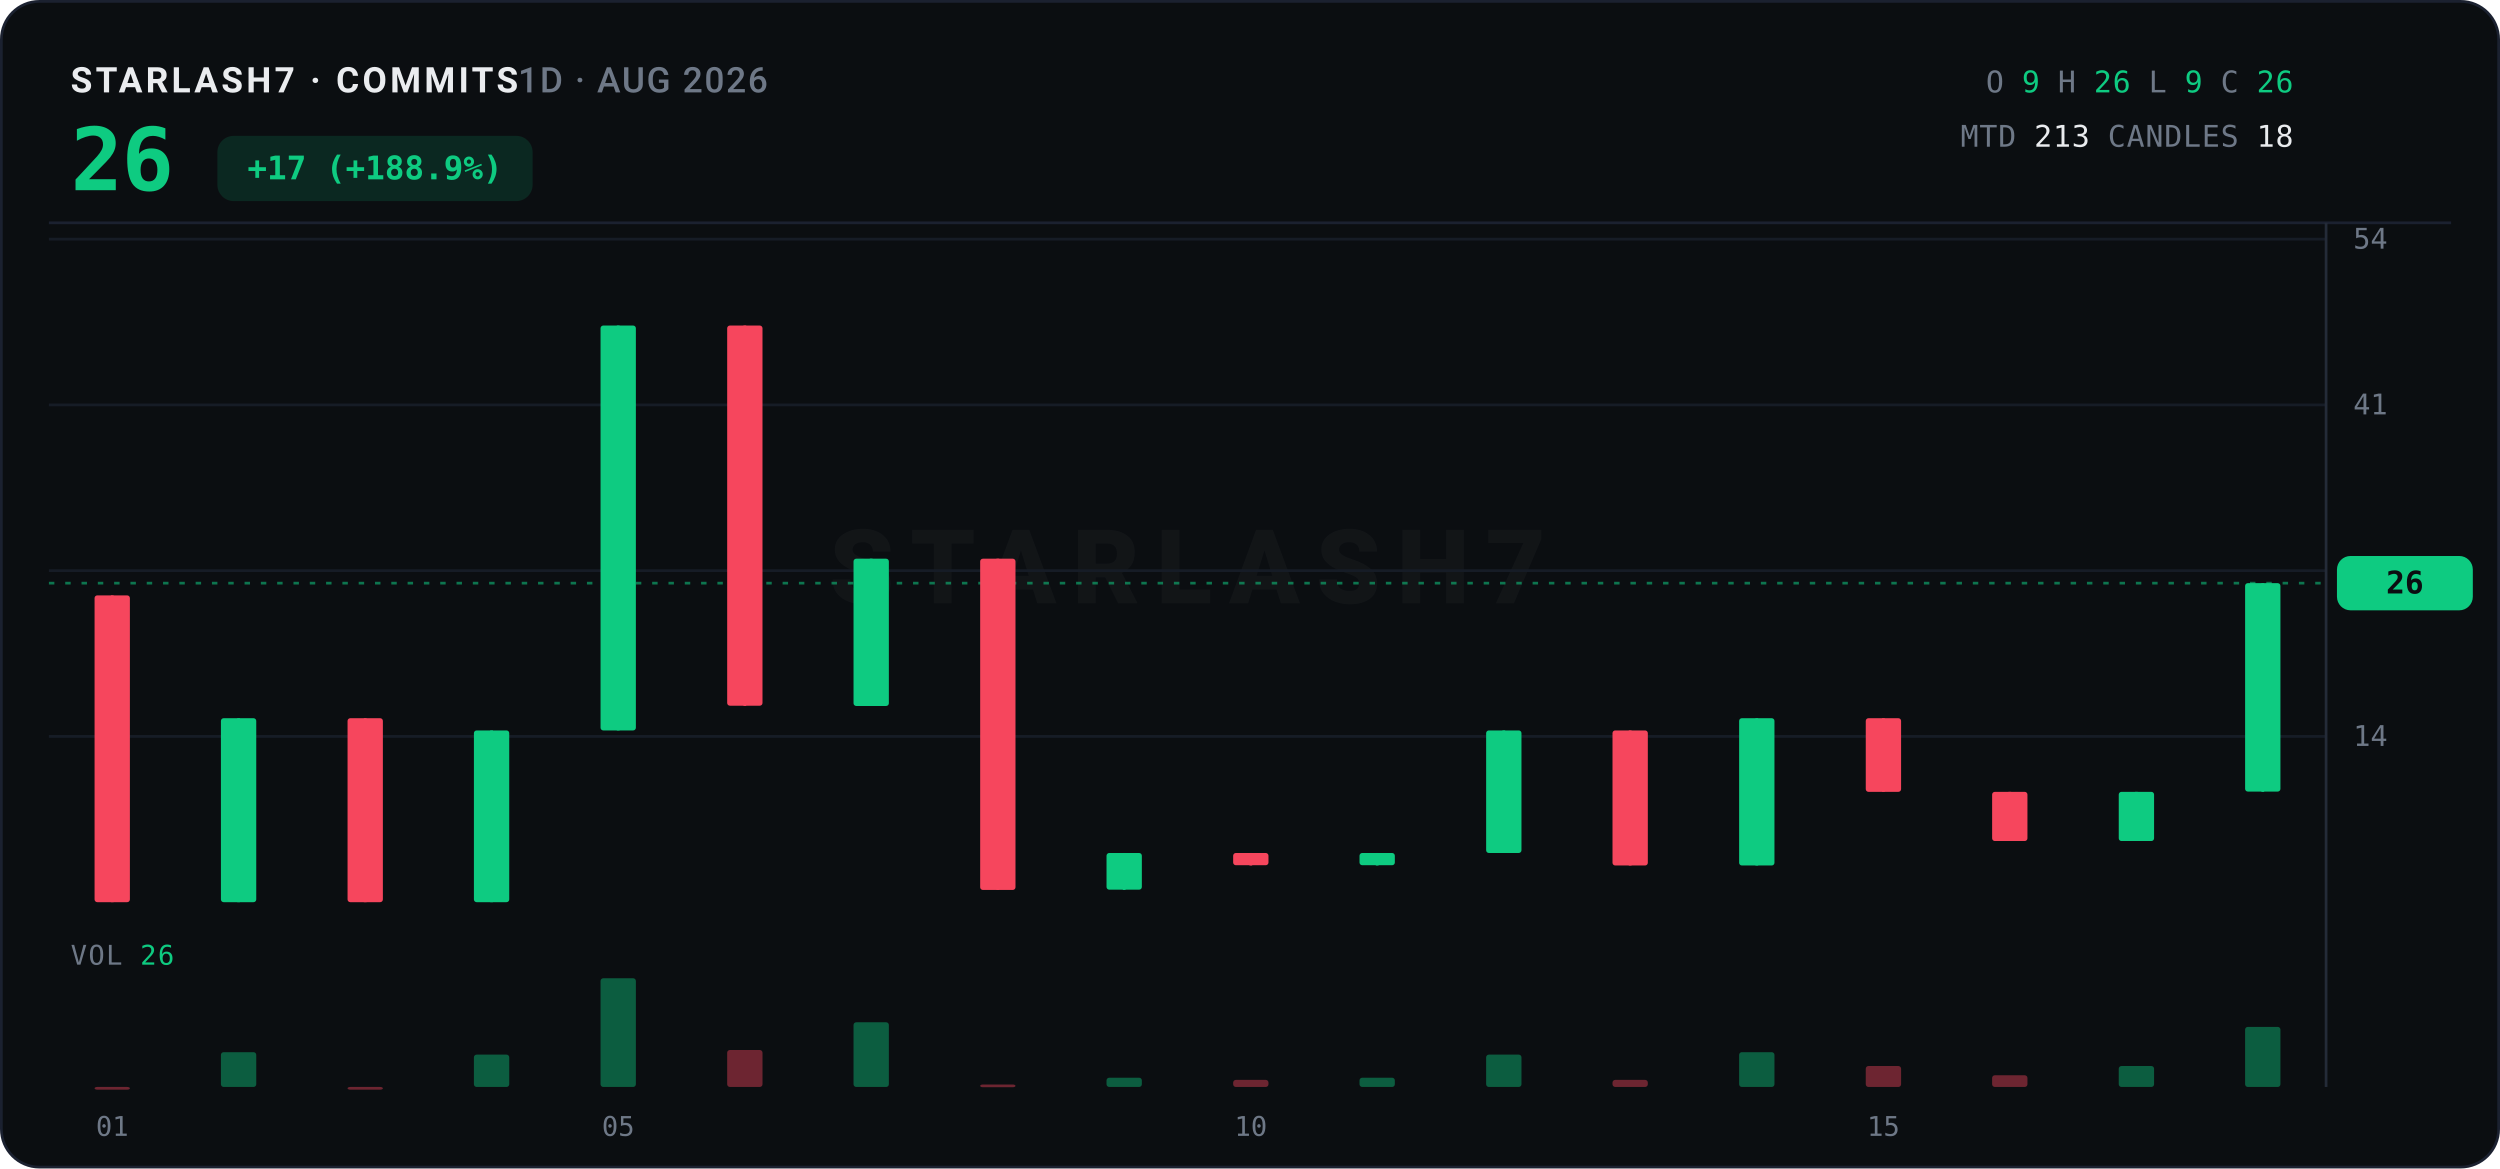
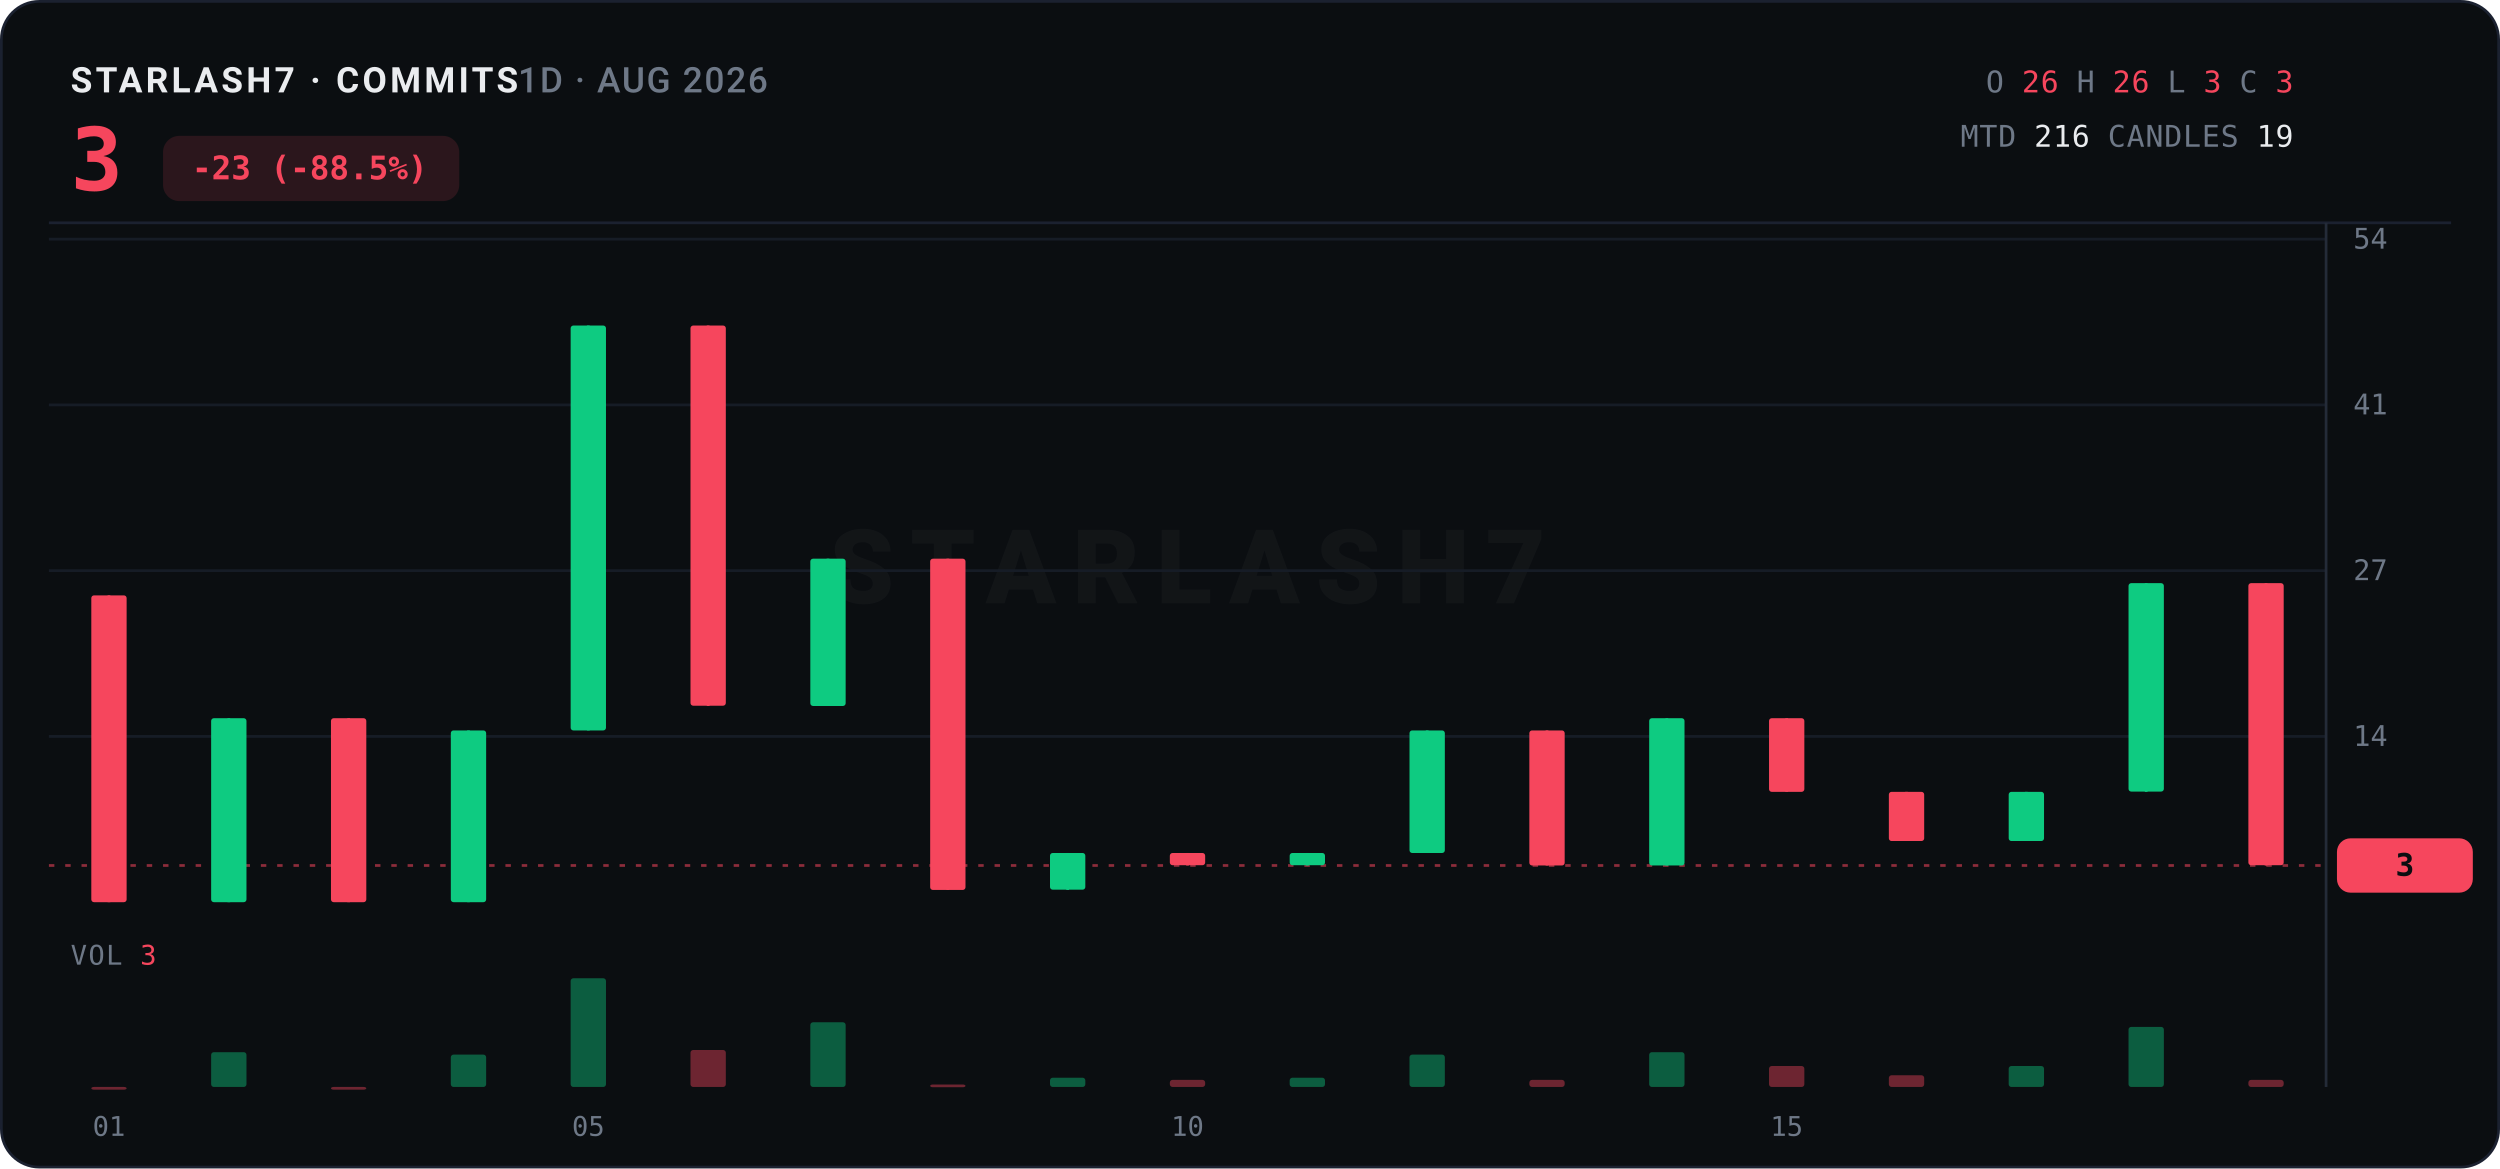
<svg xmlns="http://www.w3.org/2000/svg" width="920" height="430" viewBox="0 0 920 430">
  <rect x="0.5" y="0.5" width="919" height="429" rx="14" fill="#0B0E11" stroke="#1B2130" />
  <text x="26" y="34" font-family="ui-sans-serif,system-ui,-apple-system,'Segoe UI',Roboto,sans-serif" font-size="13" font-weight="700" letter-spacing="1.2" fill="#EAECEF">STARLASH7 · COMMITS<tspan fill="#6E7887" font-weight="500" letter-spacing="0.6">  1D · AUG 2026</tspan>
  </text>
-   <text x="26" y="70" font-family="ui-monospace,'SF Mono',SFMono-Regular,Menlo,Consolas,monospace" font-size="32" font-weight="800" fill="#0ECB81" letter-spacing="-0.5">26</text>
-   <rect x="80" y="50" width="116" height="24" rx="6" fill="#0ECB81" opacity="0.14" />
-   <text x="138" y="66" text-anchor="middle" font-family="ui-monospace,'SF Mono',SFMono-Regular,Menlo,Consolas,monospace" font-size="12" font-weight="700" fill="#0ECB81">+17 (+188.9%)</text>
+   <text x="26" y="70" font-family="ui-monospace,'SF Mono',SFMono-Regular,Menlo,Consolas,monospace" font-size="32" font-weight="800" fill="#F6465D" letter-spacing="-0.5">3</text>
+   <rect x="60" y="50" width="109" height="24" rx="6" fill="#F6465D" opacity="0.14" />
+   <text x="114" y="66" text-anchor="middle" font-family="ui-monospace,'SF Mono',SFMono-Regular,Menlo,Consolas,monospace" font-size="12" font-weight="700" fill="#F6465D">-23 (-88.5%)</text>
  <text x="844" y="34" text-anchor="end" font-family="ui-monospace,'SF Mono',SFMono-Regular,Menlo,Consolas,monospace" font-size="11" letter-spacing="0.3">
    <tspan fill="#6E7887">O</tspan>
-     <tspan fill="#0ECB81">9</tspan>
+     <tspan fill="#F6465D">26</tspan>
    <tspan fill="#6E7887">H</tspan>
-     <tspan fill="#0ECB81">26</tspan>
+     <tspan fill="#F6465D">26</tspan>
    <tspan fill="#6E7887">L</tspan>
-     <tspan fill="#0ECB81">9</tspan>
+     <tspan fill="#F6465D">3</tspan>
    <tspan fill="#6E7887">C</tspan>
-     <tspan fill="#0ECB81">26</tspan>
+     <tspan fill="#F6465D">3</tspan>
  </text>
  <text x="844" y="54" text-anchor="end" font-family="ui-monospace,'SF Mono',SFMono-Regular,Menlo,Consolas,monospace" font-size="11" letter-spacing="0.3">
    <tspan fill="#6E7887">MTD</tspan>
-     <tspan fill="#EAECEF">213</tspan>
+     <tspan fill="#EAECEF">216</tspan>
    <tspan fill="#6E7887">CANDLES</tspan>
-     <tspan fill="#EAECEF">18</tspan>
+     <tspan fill="#EAECEF">19</tspan>
  </text>
  <line x1="18" y1="82" x2="902" y2="82" stroke="#1B2130" stroke-width="1" />
  <text x="437.0" y="222.0" text-anchor="middle" font-family="ui-sans-serif,system-ui,-apple-system,'Segoe UI',Roboto,sans-serif" font-size="38" font-weight="800" letter-spacing="6" fill="#EAECEF" opacity="0.035">STARLASH7</text>
  <line x1="18" y1="271.0" x2="856" y2="271.0" stroke="#161C26" stroke-width="1" />
  <text x="866" y="274.5" font-family="ui-monospace,'SF Mono',SFMono-Regular,Menlo,Consolas,monospace" font-size="10.5" fill="#6E7887">14</text>
  <line x1="18" y1="210.0" x2="856" y2="210.0" stroke="#161C26" stroke-width="1" />
  <text x="866" y="213.5" font-family="ui-monospace,'SF Mono',SFMono-Regular,Menlo,Consolas,monospace" font-size="10.5" fill="#6E7887">27</text>
  <line x1="18" y1="149.0" x2="856" y2="149.0" stroke="#161C26" stroke-width="1" />
  <text x="866" y="152.5" font-family="ui-monospace,'SF Mono',SFMono-Regular,Menlo,Consolas,monospace" font-size="10.5" fill="#6E7887">41</text>
  <line x1="18" y1="88.0" x2="856" y2="88.0" stroke="#161C26" stroke-width="1" />
  <text x="866" y="91.5" font-family="ui-monospace,'SF Mono',SFMono-Regular,Menlo,Consolas,monospace" font-size="10.5" fill="#6E7887">54</text>
  <line x1="856" y1="82" x2="856" y2="400" stroke="#242B38" stroke-width="1" />
-   <line x1="18" y1="214.6" x2="856" y2="214.6" stroke="#0ECB81" stroke-width="1" stroke-dasharray="2 4" opacity="0.55" />
-   <rect x="860" y="204.6" width="50" height="20" rx="5" fill="#0ECB81" />
-   <text x="885.0" y="218.4" text-anchor="middle" font-family="ui-monospace,'SF Mono',SFMono-Regular,Menlo,Consolas,monospace" font-size="11.5" font-weight="800" fill="#0B0E11">26</text>
-   <line x1="41.3" y1="219.1" x2="41.3" y2="332.0" stroke="#F6465D" stroke-width="1" />
-   <rect x="34.8" y="219.1" width="13.0" height="112.9" rx="1" fill="#F6465D" />
-   <line x1="87.8" y1="264.3" x2="87.8" y2="332.0" stroke="#0ECB81" stroke-width="1" />
-   <rect x="81.3" y="264.3" width="13.0" height="67.7" rx="1" fill="#0ECB81" />
-   <line x1="134.4" y1="264.3" x2="134.4" y2="332.0" stroke="#F6465D" stroke-width="1" />
-   <rect x="127.9" y="264.3" width="13.0" height="67.7" rx="1" fill="#F6465D" />
-   <line x1="180.9" y1="268.8" x2="180.9" y2="332.0" stroke="#0ECB81" stroke-width="1" />
-   <rect x="174.4" y="268.8" width="13.0" height="63.2" rx="1" fill="#0ECB81" />
-   <line x1="227.5" y1="119.8" x2="227.5" y2="268.8" stroke="#0ECB81" stroke-width="1" />
-   <rect x="221.0" y="119.8" width="13.0" height="149.0" rx="1" fill="#0ECB81" />
-   <line x1="274.1" y1="119.8" x2="274.1" y2="259.8" stroke="#F6465D" stroke-width="1" />
-   <rect x="267.6" y="119.8" width="13.0" height="139.9" rx="1" fill="#F6465D" />
-   <line x1="320.6" y1="205.6" x2="320.6" y2="259.8" stroke="#0ECB81" stroke-width="1" />
-   <rect x="314.1" y="205.6" width="13.0" height="54.2" rx="1" fill="#0ECB81" />
-   <line x1="367.2" y1="205.6" x2="367.2" y2="327.5" stroke="#F6465D" stroke-width="1" />
-   <rect x="360.7" y="205.6" width="13.0" height="121.9" rx="1" fill="#F6465D" />
-   <line x1="413.7" y1="313.9" x2="413.7" y2="327.5" stroke="#0ECB81" stroke-width="1" />
-   <rect x="407.2" y="313.9" width="13.0" height="13.5" rx="1" fill="#0ECB81" />
-   <line x1="460.3" y1="313.9" x2="460.3" y2="318.5" stroke="#F6465D" stroke-width="1" />
-   <rect x="453.8" y="313.9" width="13.0" height="4.5" rx="1" fill="#F6465D" />
-   <line x1="506.8" y1="313.9" x2="506.8" y2="318.5" stroke="#0ECB81" stroke-width="1" />
-   <rect x="500.3" y="313.9" width="13.0" height="4.5" rx="1" fill="#0ECB81" />
-   <line x1="553.4" y1="268.8" x2="553.4" y2="313.9" stroke="#0ECB81" stroke-width="1" />
-   <rect x="546.9" y="268.8" width="13.0" height="45.1" rx="1" fill="#0ECB81" />
-   <line x1="599.9" y1="268.8" x2="599.9" y2="318.5" stroke="#F6465D" stroke-width="1" />
-   <rect x="593.4" y="268.8" width="13.0" height="49.7" rx="1" fill="#F6465D" />
-   <line x1="646.5" y1="264.3" x2="646.5" y2="318.5" stroke="#0ECB81" stroke-width="1" />
-   <rect x="640.0" y="264.3" width="13.0" height="54.2" rx="1" fill="#0ECB81" />
-   <line x1="693.1" y1="264.3" x2="693.1" y2="291.4" stroke="#F6465D" stroke-width="1" />
-   <rect x="686.6" y="264.3" width="13.0" height="27.1" rx="1" fill="#F6465D" />
-   <line x1="739.6" y1="291.4" x2="739.6" y2="309.4" stroke="#F6465D" stroke-width="1" />
-   <rect x="733.1" y="291.4" width="13.0" height="18.1" rx="1" fill="#F6465D" />
-   <line x1="786.2" y1="291.4" x2="786.2" y2="309.4" stroke="#0ECB81" stroke-width="1" />
-   <rect x="779.7" y="291.4" width="13.0" height="18.1" rx="1" fill="#0ECB81" />
-   <line x1="832.7" y1="214.6" x2="832.7" y2="291.4" stroke="#0ECB81" stroke-width="1" />
-   <rect x="826.2" y="214.6" width="13.0" height="76.7" rx="1" fill="#0ECB81" />
-   <text x="26" y="355" font-family="ui-monospace,'SF Mono',SFMono-Regular,Menlo,Consolas,monospace" font-size="10" letter-spacing="0.5" fill="#6E7887">VOL <tspan fill="#0ECB81">26</tspan>
+   <line x1="18" y1="318.5" x2="856" y2="318.5" stroke="#F6465D" stroke-width="1" stroke-dasharray="2 4" opacity="0.55" />
+   <rect x="860" y="308.5" width="50" height="20" rx="5" fill="#F6465D" />
+   <text x="885.0" y="322.3" text-anchor="middle" font-family="ui-monospace,'SF Mono',SFMono-Regular,Menlo,Consolas,monospace" font-size="11.5" font-weight="800" fill="#0B0E11">3</text>
+   <line x1="40.1" y1="219.1" x2="40.1" y2="332.0" stroke="#F6465D" stroke-width="1" />
+   <rect x="33.6" y="219.1" width="13.0" height="112.9" rx="1" fill="#F6465D" />
+   <line x1="84.2" y1="264.3" x2="84.2" y2="332.0" stroke="#0ECB81" stroke-width="1" />
+   <rect x="77.7" y="264.3" width="13.0" height="67.7" rx="1" fill="#0ECB81" />
+   <line x1="128.3" y1="264.3" x2="128.3" y2="332.0" stroke="#F6465D" stroke-width="1" />
+   <rect x="121.8" y="264.3" width="13.0" height="67.7" rx="1" fill="#F6465D" />
+   <line x1="172.4" y1="268.8" x2="172.4" y2="332.0" stroke="#0ECB81" stroke-width="1" />
+   <rect x="165.9" y="268.8" width="13.0" height="63.2" rx="1" fill="#0ECB81" />
+   <line x1="216.5" y1="119.8" x2="216.5" y2="268.8" stroke="#0ECB81" stroke-width="1" />
+   <rect x="210.0" y="119.8" width="13.0" height="149.0" rx="1" fill="#0ECB81" />
+   <line x1="260.6" y1="119.8" x2="260.6" y2="259.8" stroke="#F6465D" stroke-width="1" />
+   <rect x="254.1" y="119.8" width="13.0" height="139.9" rx="1" fill="#F6465D" />
+   <line x1="304.7" y1="205.6" x2="304.7" y2="259.8" stroke="#0ECB81" stroke-width="1" />
+   <rect x="298.2" y="205.6" width="13.0" height="54.2" rx="1" fill="#0ECB81" />
+   <line x1="348.8" y1="205.6" x2="348.8" y2="327.5" stroke="#F6465D" stroke-width="1" />
+   <rect x="342.3" y="205.6" width="13.0" height="121.9" rx="1" fill="#F6465D" />
+   <line x1="392.9" y1="313.9" x2="392.9" y2="327.5" stroke="#0ECB81" stroke-width="1" />
+   <rect x="386.4" y="313.9" width="13.0" height="13.5" rx="1" fill="#0ECB81" />
+   <line x1="437.0" y1="313.9" x2="437.0" y2="318.5" stroke="#F6465D" stroke-width="1" />
+   <rect x="430.5" y="313.9" width="13.0" height="4.5" rx="1" fill="#F6465D" />
+   <line x1="481.1" y1="313.9" x2="481.1" y2="318.5" stroke="#0ECB81" stroke-width="1" />
+   <rect x="474.6" y="313.9" width="13.0" height="4.5" rx="1" fill="#0ECB81" />
+   <line x1="525.2" y1="268.8" x2="525.2" y2="313.9" stroke="#0ECB81" stroke-width="1" />
+   <rect x="518.7" y="268.8" width="13.0" height="45.1" rx="1" fill="#0ECB81" />
+   <line x1="569.3" y1="268.8" x2="569.3" y2="318.5" stroke="#F6465D" stroke-width="1" />
+   <rect x="562.8" y="268.8" width="13.0" height="49.7" rx="1" fill="#F6465D" />
+   <line x1="613.4" y1="264.3" x2="613.4" y2="318.5" stroke="#0ECB81" stroke-width="1" />
+   <rect x="606.9" y="264.3" width="13.0" height="54.2" rx="1" fill="#0ECB81" />
+   <line x1="657.5" y1="264.3" x2="657.5" y2="291.4" stroke="#F6465D" stroke-width="1" />
+   <rect x="651.0" y="264.3" width="13.0" height="27.1" rx="1" fill="#F6465D" />
+   <line x1="701.6" y1="291.4" x2="701.6" y2="309.4" stroke="#F6465D" stroke-width="1" />
+   <rect x="695.1" y="291.4" width="13.0" height="18.1" rx="1" fill="#F6465D" />
+   <line x1="745.7" y1="291.4" x2="745.7" y2="309.4" stroke="#0ECB81" stroke-width="1" />
+   <rect x="739.2" y="291.4" width="13.0" height="18.1" rx="1" fill="#0ECB81" />
+   <line x1="789.8" y1="214.6" x2="789.8" y2="291.4" stroke="#0ECB81" stroke-width="1" />
+   <rect x="783.3" y="214.6" width="13.0" height="76.7" rx="1" fill="#0ECB81" />
+   <line x1="833.9" y1="214.6" x2="833.9" y2="318.5" stroke="#F6465D" stroke-width="1" />
+   <rect x="827.4" y="214.6" width="13.0" height="103.8" rx="1" fill="#F6465D" />
+   <text x="26" y="355" font-family="ui-monospace,'SF Mono',SFMono-Regular,Menlo,Consolas,monospace" font-size="10" letter-spacing="0.5" fill="#6E7887">VOL <tspan fill="#F6465D">3</tspan>
  </text>
-   <rect x="34.8" y="400.0" width="13.0" height="1.0" rx="1" fill="#F6465D" opacity="0.42" />
-   <rect x="81.3" y="387.2" width="13.0" height="12.8" rx="1" fill="#0ECB81" opacity="0.42" />
-   <rect x="127.9" y="400.0" width="13.0" height="1.0" rx="1" fill="#F6465D" opacity="0.42" />
-   <rect x="174.4" y="388.1" width="13.0" height="11.9" rx="1" fill="#0ECB81" opacity="0.42" />
-   <rect x="221.0" y="360.0" width="13.0" height="40.0" rx="1" fill="#0ECB81" opacity="0.42" />
-   <rect x="267.6" y="386.4" width="13.0" height="13.6" rx="1" fill="#F6465D" opacity="0.42" />
-   <rect x="314.1" y="376.2" width="13.0" height="23.8" rx="1" fill="#0ECB81" opacity="0.42" />
-   <rect x="360.7" y="399.1" width="13.0" height="1.0" rx="1" fill="#F6465D" opacity="0.42" />
-   <rect x="407.2" y="396.6" width="13.0" height="3.4" rx="1" fill="#0ECB81" opacity="0.42" />
-   <rect x="453.8" y="397.4" width="13.0" height="2.6" rx="1" fill="#F6465D" opacity="0.42" />
-   <rect x="500.3" y="396.6" width="13.0" height="3.4" rx="1" fill="#0ECB81" opacity="0.42" />
-   <rect x="546.9" y="388.1" width="13.0" height="11.9" rx="1" fill="#0ECB81" opacity="0.42" />
-   <rect x="593.4" y="397.4" width="13.0" height="2.6" rx="1" fill="#F6465D" opacity="0.42" />
-   <rect x="640.0" y="387.2" width="13.0" height="12.8" rx="1" fill="#0ECB81" opacity="0.42" />
-   <rect x="686.6" y="392.3" width="13.0" height="7.7" rx="1" fill="#F6465D" opacity="0.42" />
-   <rect x="733.1" y="395.7" width="13.0" height="4.3" rx="1" fill="#F6465D" opacity="0.42" />
-   <rect x="779.7" y="392.3" width="13.0" height="7.7" rx="1" fill="#0ECB81" opacity="0.42" />
-   <rect x="826.2" y="377.9" width="13.0" height="22.1" rx="1" fill="#0ECB81" opacity="0.42" />
-   <text x="41.3" y="418" text-anchor="middle" font-family="ui-monospace,'SF Mono',SFMono-Regular,Menlo,Consolas,monospace" font-size="10" fill="#6E7887">01</text>
-   <text x="227.5" y="418" text-anchor="middle" font-family="ui-monospace,'SF Mono',SFMono-Regular,Menlo,Consolas,monospace" font-size="10" fill="#6E7887">05</text>
-   <text x="460.3" y="418" text-anchor="middle" font-family="ui-monospace,'SF Mono',SFMono-Regular,Menlo,Consolas,monospace" font-size="10" fill="#6E7887">10</text>
-   <text x="693.1" y="418" text-anchor="middle" font-family="ui-monospace,'SF Mono',SFMono-Regular,Menlo,Consolas,monospace" font-size="10" fill="#6E7887">15</text>
+   <rect x="33.6" y="400.0" width="13.0" height="1.0" rx="1" fill="#F6465D" opacity="0.42" />
+   <rect x="77.7" y="387.2" width="13.0" height="12.8" rx="1" fill="#0ECB81" opacity="0.42" />
+   <rect x="121.8" y="400.0" width="13.0" height="1.0" rx="1" fill="#F6465D" opacity="0.42" />
+   <rect x="165.9" y="388.1" width="13.0" height="11.9" rx="1" fill="#0ECB81" opacity="0.42" />
+   <rect x="210.0" y="360.0" width="13.0" height="40.0" rx="1" fill="#0ECB81" opacity="0.42" />
+   <rect x="254.1" y="386.4" width="13.0" height="13.6" rx="1" fill="#F6465D" opacity="0.42" />
+   <rect x="298.2" y="376.2" width="13.0" height="23.8" rx="1" fill="#0ECB81" opacity="0.42" />
+   <rect x="342.3" y="399.1" width="13.0" height="1.0" rx="1" fill="#F6465D" opacity="0.42" />
+   <rect x="386.4" y="396.6" width="13.0" height="3.4" rx="1" fill="#0ECB81" opacity="0.42" />
+   <rect x="430.5" y="397.4" width="13.0" height="2.6" rx="1" fill="#F6465D" opacity="0.42" />
+   <rect x="474.6" y="396.6" width="13.0" height="3.4" rx="1" fill="#0ECB81" opacity="0.42" />
+   <rect x="518.7" y="388.1" width="13.0" height="11.9" rx="1" fill="#0ECB81" opacity="0.42" />
+   <rect x="562.8" y="397.4" width="13.0" height="2.6" rx="1" fill="#F6465D" opacity="0.42" />
+   <rect x="606.9" y="387.2" width="13.0" height="12.8" rx="1" fill="#0ECB81" opacity="0.42" />
+   <rect x="651.0" y="392.3" width="13.0" height="7.7" rx="1" fill="#F6465D" opacity="0.42" />
+   <rect x="695.1" y="395.7" width="13.0" height="4.3" rx="1" fill="#F6465D" opacity="0.42" />
+   <rect x="739.2" y="392.3" width="13.0" height="7.7" rx="1" fill="#0ECB81" opacity="0.42" />
+   <rect x="783.3" y="377.9" width="13.0" height="22.1" rx="1" fill="#0ECB81" opacity="0.42" />
+   <rect x="827.4" y="397.4" width="13.0" height="2.6" rx="1" fill="#F6465D" opacity="0.42" />
+   <text x="40.1" y="418" text-anchor="middle" font-family="ui-monospace,'SF Mono',SFMono-Regular,Menlo,Consolas,monospace" font-size="10" fill="#6E7887">01</text>
+   <text x="216.5" y="418" text-anchor="middle" font-family="ui-monospace,'SF Mono',SFMono-Regular,Menlo,Consolas,monospace" font-size="10" fill="#6E7887">05</text>
+   <text x="437.0" y="418" text-anchor="middle" font-family="ui-monospace,'SF Mono',SFMono-Regular,Menlo,Consolas,monospace" font-size="10" fill="#6E7887">10</text>
+   <text x="657.5" y="418" text-anchor="middle" font-family="ui-monospace,'SF Mono',SFMono-Regular,Menlo,Consolas,monospace" font-size="10" fill="#6E7887">15</text>
</svg>
